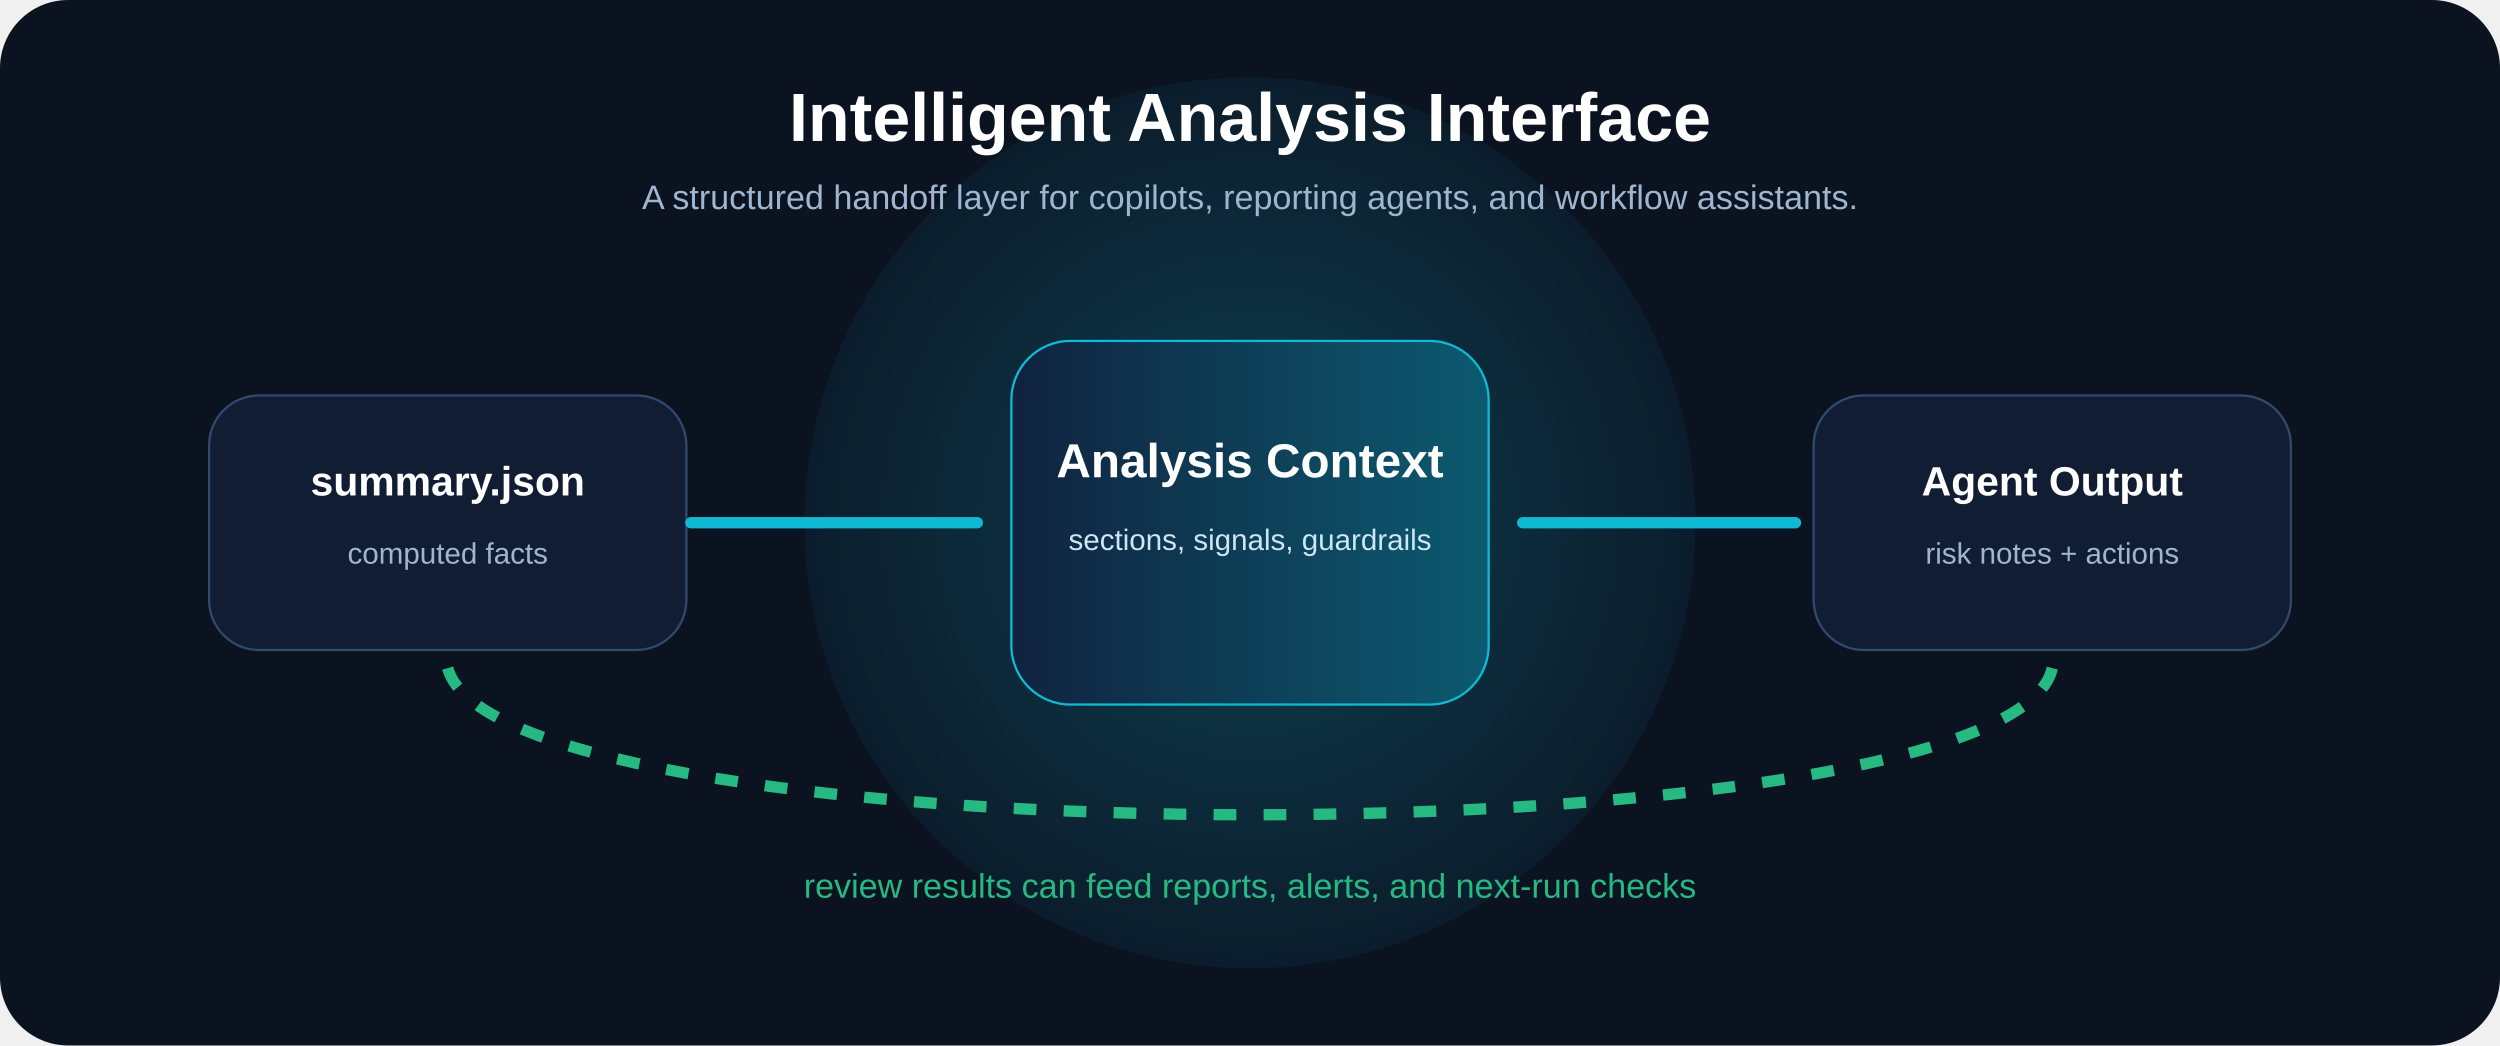
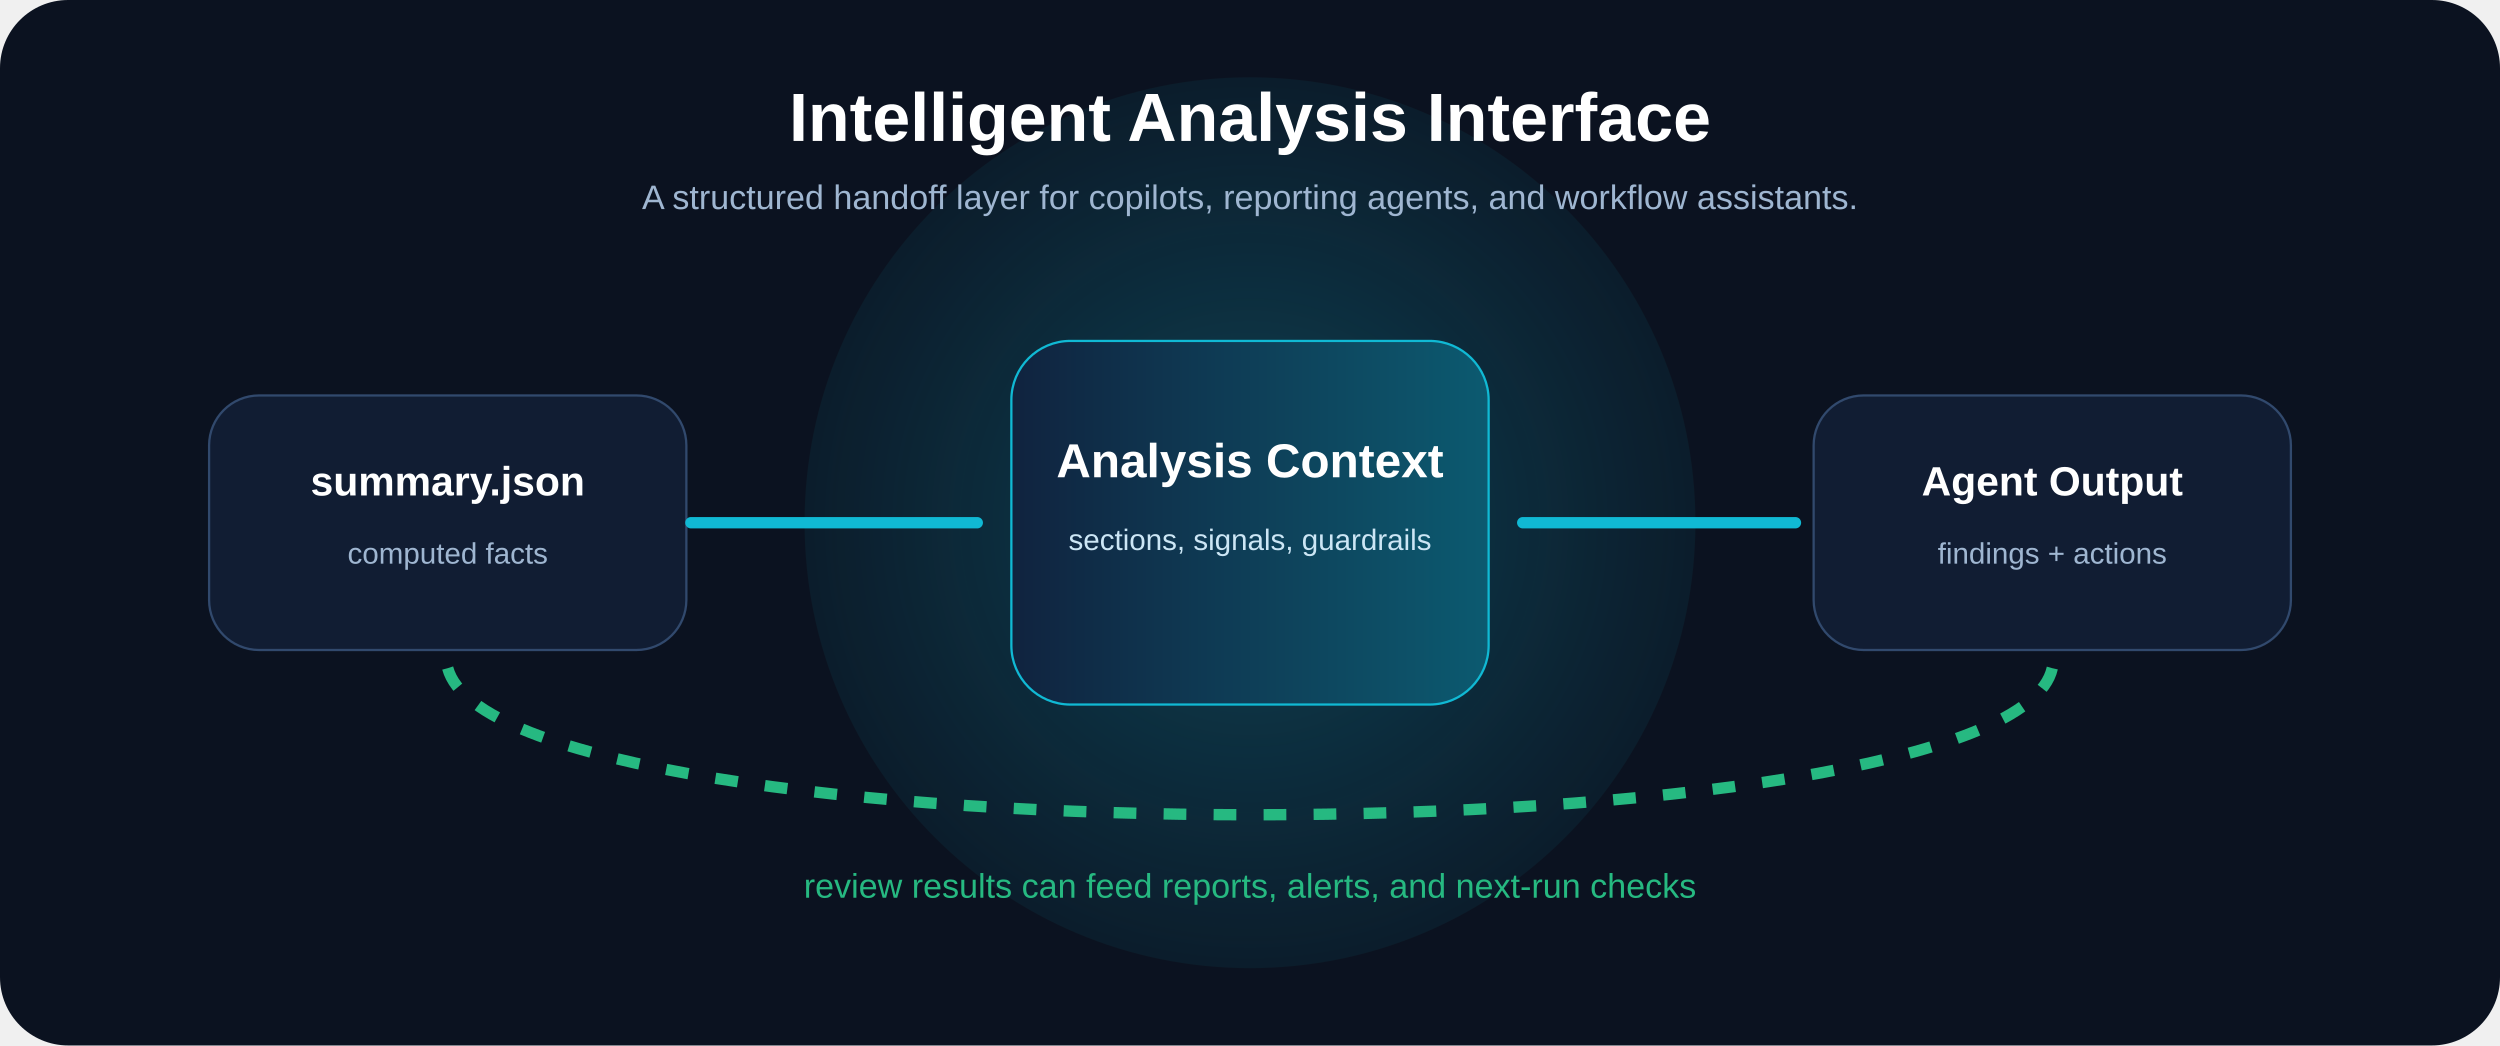
<svg xmlns="http://www.w3.org/2000/svg" width="1100" height="460" viewBox="0 0 1100 460" role="img" aria-label="AI analysis integration loop">
  <defs>
    <radialGradient id="halo" cx=".5" cy=".5" r=".65">
      <stop stop-color="#14b8d4" stop-opacity=".28" />
      <stop offset="1" stop-color="#14b8d4" stop-opacity="0" />
    </radialGradient>
    <linearGradient id="blue" x1="0" x2="1">
      <stop stop-color="#10233f" />
      <stop offset="1" stop-color="#0c5a70" />
    </linearGradient>
  </defs>
  <rect width="1100" height="460" rx="30" fill="#0b1220" />
  <circle cx="550" cy="230" r="196" fill="url(#halo)" />
  <g font-family="Segoe UI, Arial" text-anchor="middle">
    <text x="550" y="62" font-size="30" font-weight="800" fill="#ffffff">Intelligent Analysis Interface</text>
    <text x="550" y="92" font-size="15" fill="#9fb6d1">A structured handoff layer for copilots, reporting agents, and workflow assistants.</text>
  </g>
  <g font-family="Segoe UI, Arial">
    <rect x="92" y="174" width="210" height="112" rx="22" fill="#111d33" stroke="#31496d" />
    <text x="197" y="218" text-anchor="middle" font-size="18" font-weight="800" fill="#ffffff">summary.json</text>
    <text x="197" y="248" text-anchor="middle" font-size="13" fill="#9fb6d1">computed facts</text>
    <rect x="445" y="150" width="210" height="160" rx="26" fill="url(#blue)" stroke="#10b9d4" />
    <text x="550" y="210" text-anchor="middle" font-size="21" font-weight="800" fill="#ffffff">Analysis Context</text>
    <text x="550" y="242" text-anchor="middle" font-size="13" fill="#cce6f5">sections, signals, guardrails</text>
    <rect x="798" y="174" width="210" height="112" rx="22" fill="#111d33" stroke="#31496d" />
    <text x="903" y="218" text-anchor="middle" font-size="18" font-weight="800" fill="#ffffff">Agent Output</text>
-     <text x="903" y="248" text-anchor="middle" font-size="13" fill="#9fb6d1">risk notes + actions</text>
+     <text x="903" y="248" text-anchor="middle" font-size="13" fill="#9fb6d1">findings + actions</text>
    <path d="M304 230 H430" stroke="#10b9d4" stroke-width="5" stroke-linecap="round" />
    <path d="M670 230 H790" stroke="#10b9d4" stroke-width="5" stroke-linecap="round" />
    <path d="M903 294 C884 380 220 380 197 294" fill="none" stroke="#26b981" stroke-width="5" stroke-dasharray="10 12" />
    <text x="550" y="395" text-anchor="middle" font-size="15" fill="#26b981">review results can feed reports, alerts, and next-run checks</text>
  </g>
</svg>
